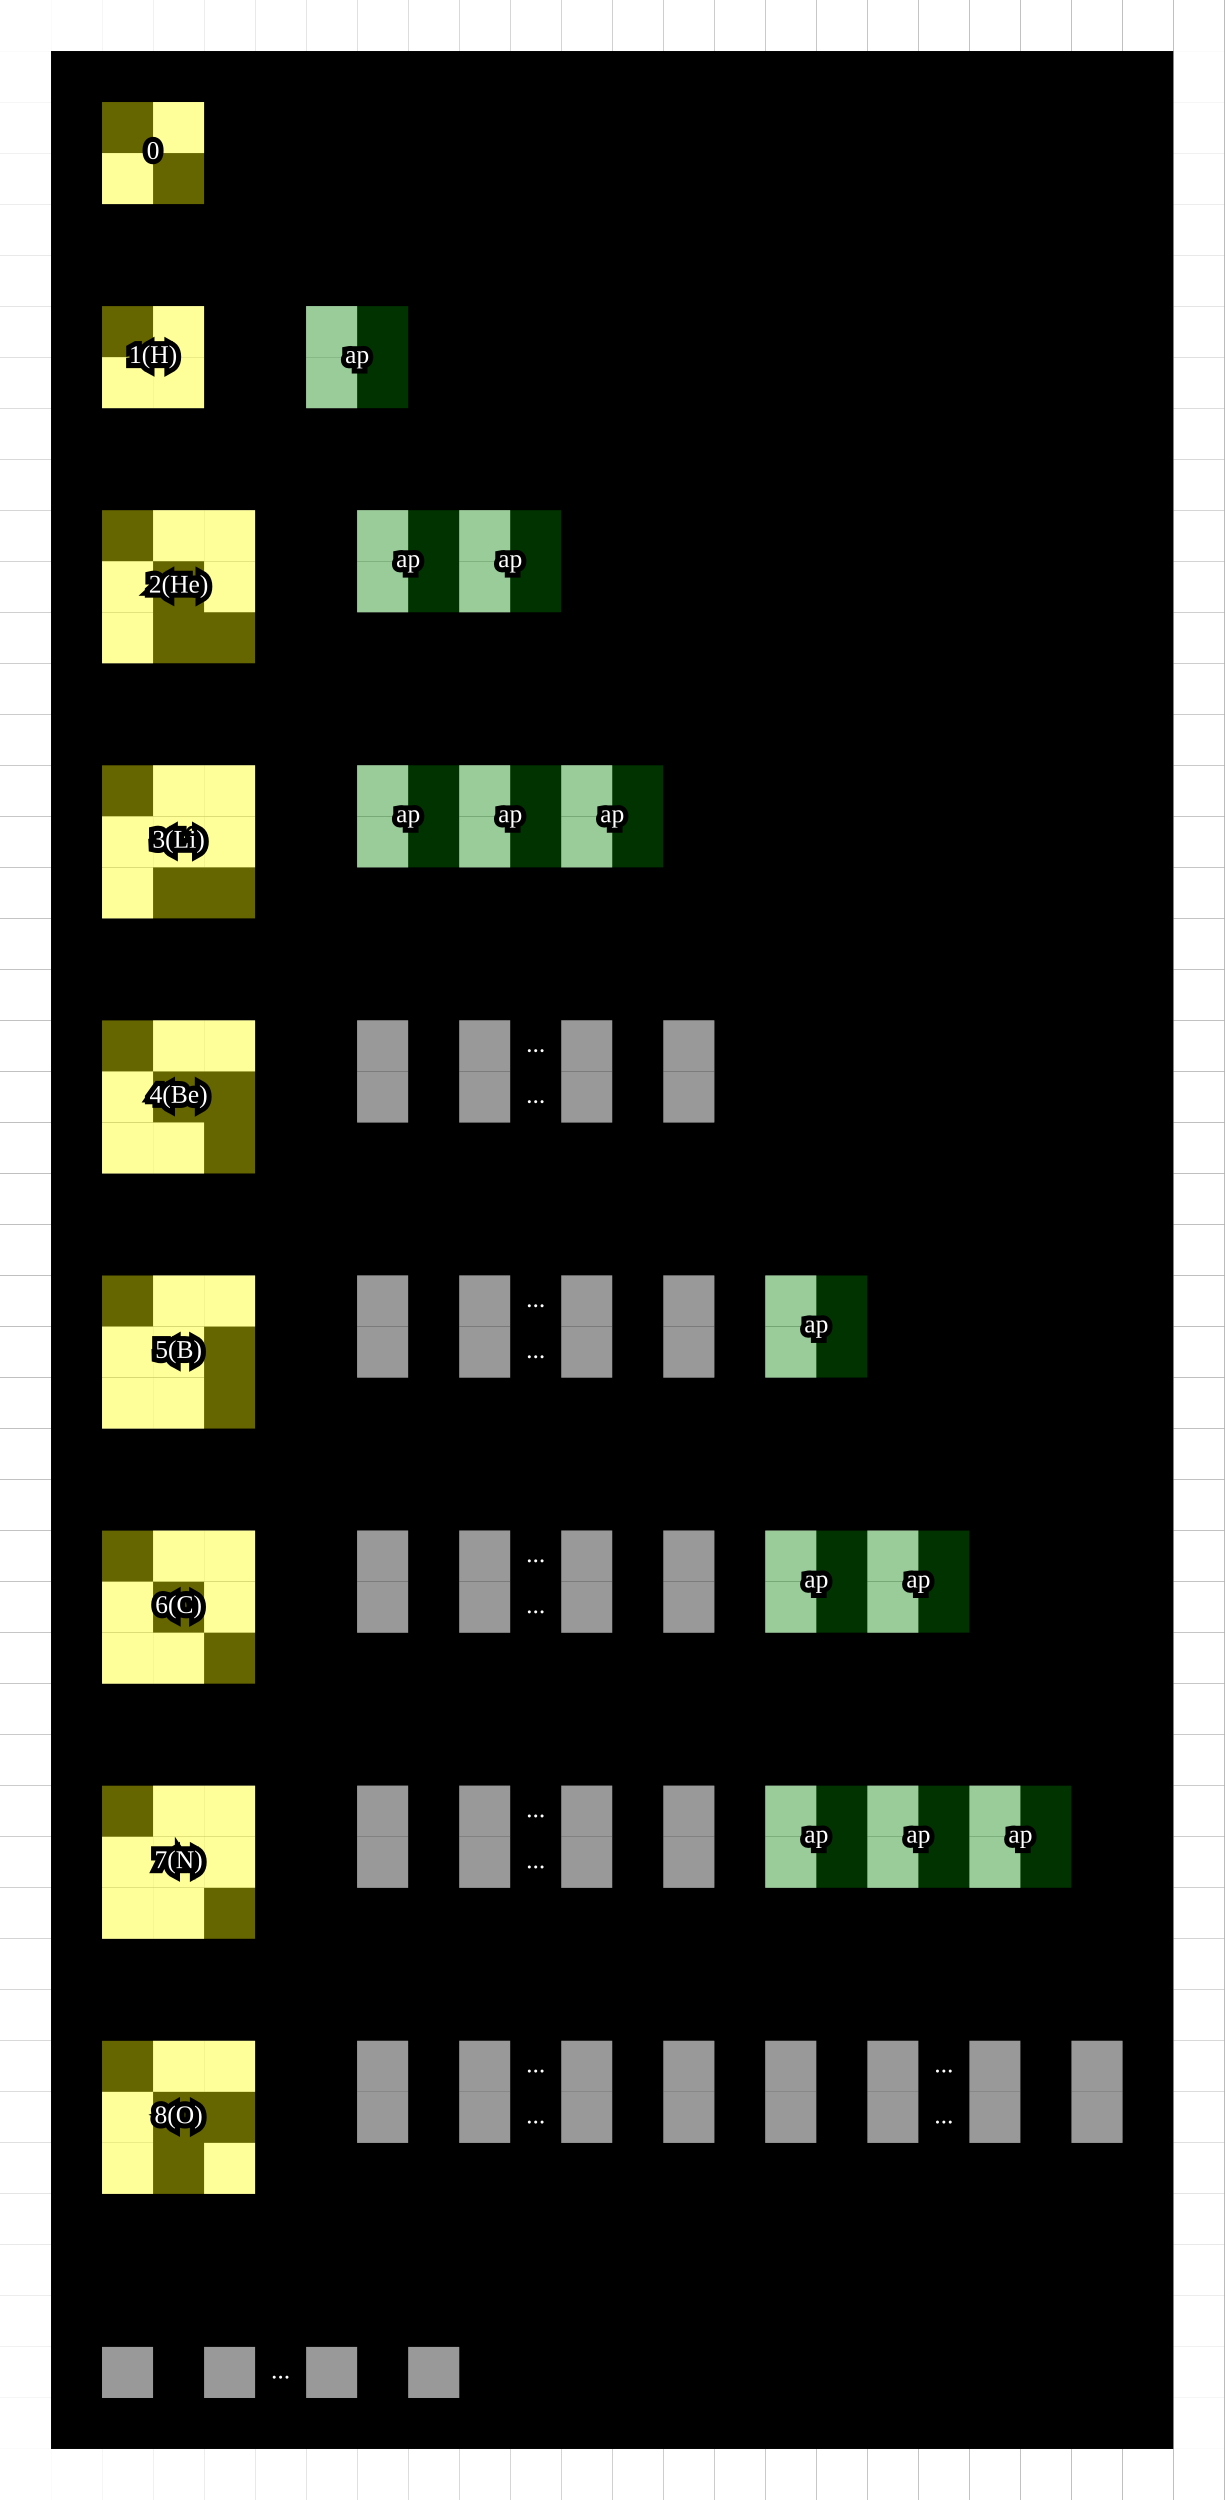
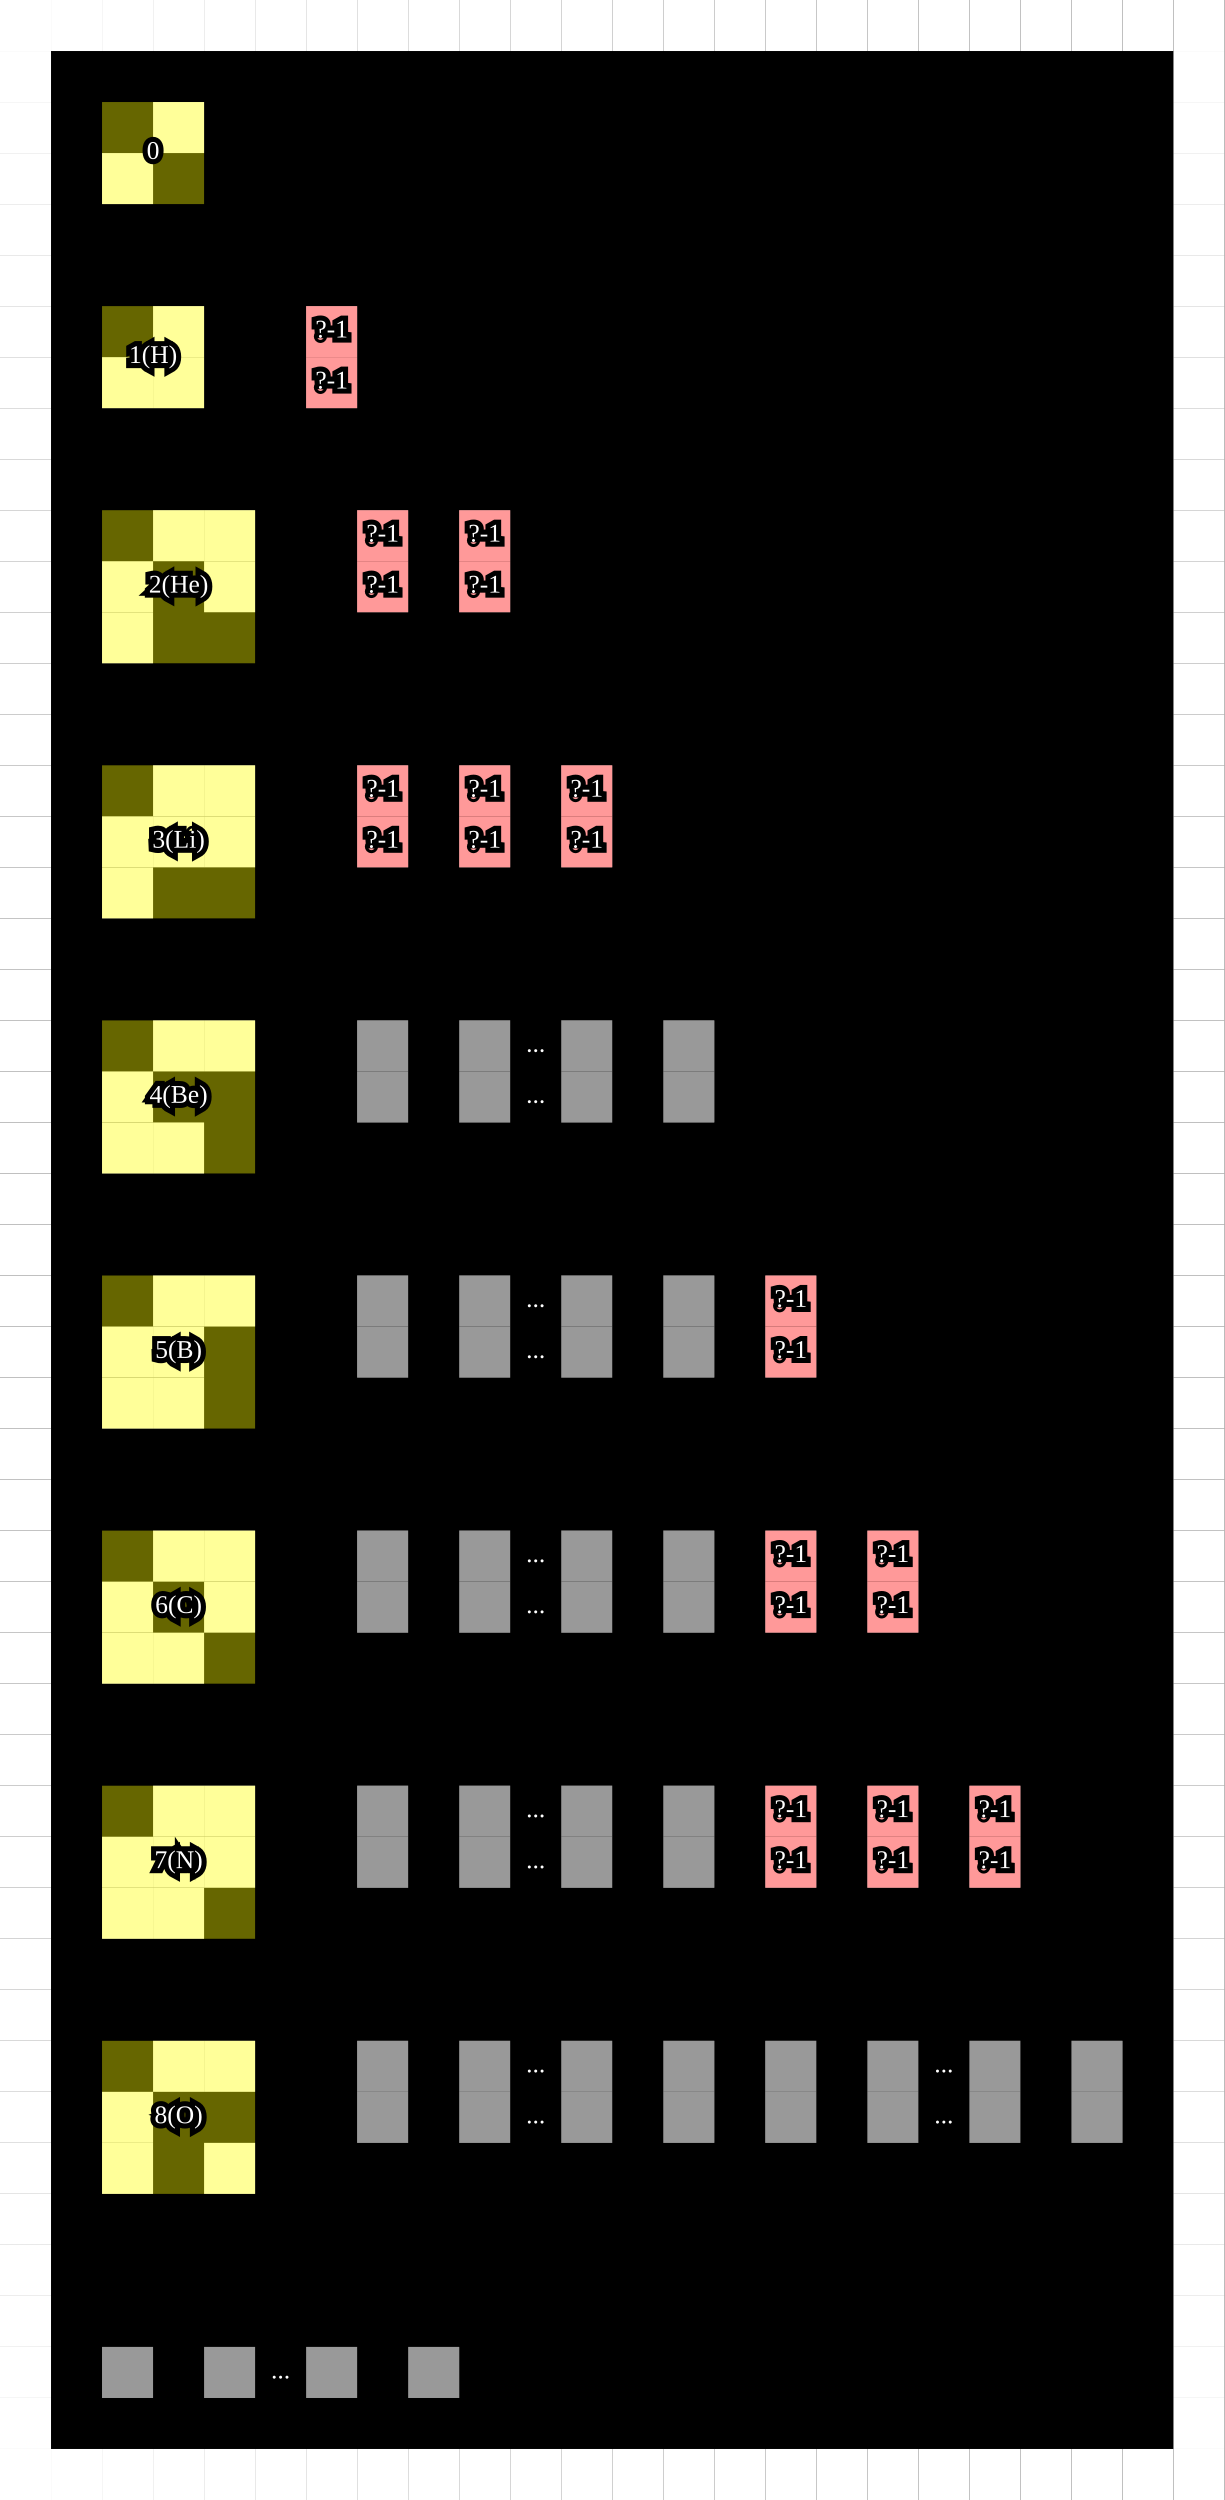
<svg xmlns="http://www.w3.org/2000/svg" height="490" width="240">
  <rect y="0" x="0" height="490" width="240" fill="black" />
  <rect y="0" x="0" height="10" width="10" fill="white" />
  <rect y="0" x="10" height="10" width="10" fill="white" />
  <rect y="0" x="20" height="10" width="10" fill="white" />
  <rect y="0" x="30" height="10" width="10" fill="white" />
  <rect y="0" x="40" height="10" width="10" fill="white" />
  <rect y="0" x="50" height="10" width="10" fill="white" />
  <rect y="0" x="60" height="10" width="10" fill="white" />
  <rect y="0" x="70" height="10" width="10" fill="white" />
  <rect y="0" x="80" height="10" width="10" fill="white" />
  <rect y="0" x="90" height="10" width="10" fill="white" />
  <rect y="0" x="100" height="10" width="10" fill="white" />
  <rect y="0" x="110" height="10" width="10" fill="white" />
  <rect y="0" x="120" height="10" width="10" fill="white" />
  <rect y="0" x="130" height="10" width="10" fill="white" />
  <rect y="0" x="140" height="10" width="10" fill="white" />
  <rect y="0" x="150" height="10" width="10" fill="white" />
  <rect y="0" x="160" height="10" width="10" fill="white" />
  <rect y="0" x="170" height="10" width="10" fill="white" />
  <rect y="0" x="180" height="10" width="10" fill="white" />
  <rect y="0" x="190" height="10" width="10" fill="white" />
  <rect y="0" x="200" height="10" width="10" fill="white" />
  <rect y="0" x="210" height="10" width="10" fill="white" />
  <rect y="0" x="220" height="10" width="10" fill="white" />
  <rect y="0" x="230" height="10" width="10" fill="white" />
  <rect y="10" x="0" height="10" width="10" fill="white" />
  <rect y="10" x="230" height="10" width="10" fill="white" />
  <rect y="20" x="0" height="10" width="10" fill="white" />
  <rect y="20" x="30" height="10" width="10" fill="white" />
  <rect y="20" x="230" height="10" width="10" fill="white" />
  <rect y="30" x="0" height="10" width="10" fill="white" />
  <rect y="30" x="20" height="10" width="10" fill="white" />
  <rect y="30" x="230" height="10" width="10" fill="white" />
  <rect y="40" x="0" height="10" width="10" fill="white" />
  <rect y="40" x="230" height="10" width="10" fill="white" />
  <rect y="50" x="0" height="10" width="10" fill="white" />
  <rect y="50" x="230" height="10" width="10" fill="white" />
  <rect y="60" x="0" height="10" width="10" fill="white" />
  <rect y="60" x="30" height="10" width="10" fill="white" />
  <rect y="60" x="60" height="10" width="10" fill="white" />
  <rect y="60" x="230" height="10" width="10" fill="white" />
  <rect y="70" x="0" height="10" width="10" fill="white" />
  <rect y="70" x="20" height="10" width="10" fill="white" />
  <rect y="70" x="30" height="10" width="10" fill="white" />
  <rect y="70" x="60" height="10" width="10" fill="white" />
  <rect y="70" x="230" height="10" width="10" fill="white" />
  <rect y="80" x="0" height="10" width="10" fill="white" />
  <rect y="80" x="230" height="10" width="10" fill="white" />
  <rect y="90" x="0" height="10" width="10" fill="white" />
  <rect y="90" x="230" height="10" width="10" fill="white" />
  <rect y="100" x="0" height="10" width="10" fill="white" />
  <rect y="100" x="30" height="10" width="10" fill="white" />
  <rect y="100" x="40" height="10" width="10" fill="white" />
  <rect y="100" x="70" height="10" width="10" fill="white" />
  <rect y="100" x="90" height="10" width="10" fill="white" />
  <rect y="100" x="230" height="10" width="10" fill="white" />
  <rect y="110" x="0" height="10" width="10" fill="white" />
  <rect y="110" x="20" height="10" width="10" fill="white" />
  <rect y="110" x="40" height="10" width="10" fill="white" />
  <rect y="110" x="70" height="10" width="10" fill="white" />
  <rect y="110" x="90" height="10" width="10" fill="white" />
  <rect y="110" x="230" height="10" width="10" fill="white" />
  <rect y="120" x="0" height="10" width="10" fill="white" />
  <rect y="120" x="20" height="10" width="10" fill="white" />
  <rect y="120" x="230" height="10" width="10" fill="white" />
  <rect y="130" x="0" height="10" width="10" fill="white" />
  <rect y="130" x="230" height="10" width="10" fill="white" />
  <rect y="140" x="0" height="10" width="10" fill="white" />
  <rect y="140" x="230" height="10" width="10" fill="white" />
  <rect y="150" x="0" height="10" width="10" fill="white" />
  <rect y="150" x="30" height="10" width="10" fill="white" />
  <rect y="150" x="40" height="10" width="10" fill="white" />
  <rect y="150" x="70" height="10" width="10" fill="white" />
  <rect y="150" x="90" height="10" width="10" fill="white" />
  <rect y="150" x="110" height="10" width="10" fill="white" />
  <rect y="150" x="230" height="10" width="10" fill="white" />
  <rect y="160" x="0" height="10" width="10" fill="white" />
  <rect y="160" x="20" height="10" width="10" fill="white" />
  <rect y="160" x="30" height="10" width="10" fill="white" />
  <rect y="160" x="40" height="10" width="10" fill="white" />
  <rect y="160" x="70" height="10" width="10" fill="white" />
  <rect y="160" x="90" height="10" width="10" fill="white" />
  <rect y="160" x="110" height="10" width="10" fill="white" />
  <rect y="160" x="230" height="10" width="10" fill="white" />
  <rect y="170" x="0" height="10" width="10" fill="white" />
  <rect y="170" x="20" height="10" width="10" fill="white" />
  <rect y="170" x="230" height="10" width="10" fill="white" />
  <rect y="180" x="0" height="10" width="10" fill="white" />
  <rect y="180" x="230" height="10" width="10" fill="white" />
  <rect y="190" x="0" height="10" width="10" fill="white" />
  <rect y="190" x="230" height="10" width="10" fill="white" />
  <rect y="200" x="0" height="10" width="10" fill="white" />
  <rect y="200" x="30" height="10" width="10" fill="white" />
  <rect y="200" x="40" height="10" width="10" fill="white" />
  <rect y="200" x="70" height="10" width="10" fill="white" />
  <rect y="200" x="90" height="10" width="10" fill="white" />
  <rect y="200" x="110" height="10" width="10" fill="white" />
  <rect y="200" x="130" height="10" width="10" fill="white" />
  <rect y="200" x="230" height="10" width="10" fill="white" />
  <rect y="210" x="0" height="10" width="10" fill="white" />
  <rect y="210" x="20" height="10" width="10" fill="white" />
  <rect y="210" x="70" height="10" width="10" fill="white" />
  <rect y="210" x="90" height="10" width="10" fill="white" />
  <rect y="210" x="110" height="10" width="10" fill="white" />
  <rect y="210" x="130" height="10" width="10" fill="white" />
  <rect y="210" x="230" height="10" width="10" fill="white" />
  <rect y="220" x="0" height="10" width="10" fill="white" />
  <rect y="220" x="20" height="10" width="10" fill="white" />
  <rect y="220" x="30" height="10" width="10" fill="white" />
  <rect y="220" x="230" height="10" width="10" fill="white" />
  <rect y="230" x="0" height="10" width="10" fill="white" />
  <rect y="230" x="230" height="10" width="10" fill="white" />
  <rect y="240" x="0" height="10" width="10" fill="white" />
  <rect y="240" x="230" height="10" width="10" fill="white" />
  <rect y="250" x="0" height="10" width="10" fill="white" />
  <rect y="250" x="30" height="10" width="10" fill="white" />
  <rect y="250" x="40" height="10" width="10" fill="white" />
  <rect y="250" x="70" height="10" width="10" fill="white" />
  <rect y="250" x="90" height="10" width="10" fill="white" />
  <rect y="250" x="110" height="10" width="10" fill="white" />
  <rect y="250" x="130" height="10" width="10" fill="white" />
  <rect y="250" x="150" height="10" width="10" fill="white" />
  <rect y="250" x="230" height="10" width="10" fill="white" />
  <rect y="260" x="0" height="10" width="10" fill="white" />
  <rect y="260" x="20" height="10" width="10" fill="white" />
  <rect y="260" x="30" height="10" width="10" fill="white" />
  <rect y="260" x="70" height="10" width="10" fill="white" />
  <rect y="260" x="90" height="10" width="10" fill="white" />
  <rect y="260" x="110" height="10" width="10" fill="white" />
  <rect y="260" x="130" height="10" width="10" fill="white" />
  <rect y="260" x="150" height="10" width="10" fill="white" />
  <rect y="260" x="230" height="10" width="10" fill="white" />
  <rect y="270" x="0" height="10" width="10" fill="white" />
  <rect y="270" x="20" height="10" width="10" fill="white" />
  <rect y="270" x="30" height="10" width="10" fill="white" />
  <rect y="270" x="230" height="10" width="10" fill="white" />
  <rect y="280" x="0" height="10" width="10" fill="white" />
  <rect y="280" x="230" height="10" width="10" fill="white" />
  <rect y="290" x="0" height="10" width="10" fill="white" />
  <rect y="290" x="230" height="10" width="10" fill="white" />
  <rect y="300" x="0" height="10" width="10" fill="white" />
  <rect y="300" x="30" height="10" width="10" fill="white" />
  <rect y="300" x="40" height="10" width="10" fill="white" />
  <rect y="300" x="70" height="10" width="10" fill="white" />
  <rect y="300" x="90" height="10" width="10" fill="white" />
  <rect y="300" x="110" height="10" width="10" fill="white" />
  <rect y="300" x="130" height="10" width="10" fill="white" />
  <rect y="300" x="150" height="10" width="10" fill="white" />
  <rect y="300" x="170" height="10" width="10" fill="white" />
  <rect y="300" x="230" height="10" width="10" fill="white" />
  <rect y="310" x="0" height="10" width="10" fill="white" />
  <rect y="310" x="20" height="10" width="10" fill="white" />
  <rect y="310" x="40" height="10" width="10" fill="white" />
  <rect y="310" x="70" height="10" width="10" fill="white" />
  <rect y="310" x="90" height="10" width="10" fill="white" />
  <rect y="310" x="110" height="10" width="10" fill="white" />
  <rect y="310" x="130" height="10" width="10" fill="white" />
  <rect y="310" x="150" height="10" width="10" fill="white" />
  <rect y="310" x="170" height="10" width="10" fill="white" />
  <rect y="310" x="230" height="10" width="10" fill="white" />
  <rect y="320" x="0" height="10" width="10" fill="white" />
  <rect y="320" x="20" height="10" width="10" fill="white" />
  <rect y="320" x="30" height="10" width="10" fill="white" />
  <rect y="320" x="230" height="10" width="10" fill="white" />
  <rect y="330" x="0" height="10" width="10" fill="white" />
  <rect y="330" x="230" height="10" width="10" fill="white" />
  <rect y="340" x="0" height="10" width="10" fill="white" />
  <rect y="340" x="230" height="10" width="10" fill="white" />
  <rect y="350" x="0" height="10" width="10" fill="white" />
  <rect y="350" x="30" height="10" width="10" fill="white" />
  <rect y="350" x="40" height="10" width="10" fill="white" />
  <rect y="350" x="70" height="10" width="10" fill="white" />
  <rect y="350" x="90" height="10" width="10" fill="white" />
  <rect y="350" x="110" height="10" width="10" fill="white" />
  <rect y="350" x="130" height="10" width="10" fill="white" />
  <rect y="350" x="150" height="10" width="10" fill="white" />
  <rect y="350" x="170" height="10" width="10" fill="white" />
  <rect y="350" x="190" height="10" width="10" fill="white" />
  <rect y="350" x="230" height="10" width="10" fill="white" />
  <rect y="360" x="0" height="10" width="10" fill="white" />
  <rect y="360" x="20" height="10" width="10" fill="white" />
  <rect y="360" x="30" height="10" width="10" fill="white" />
  <rect y="360" x="40" height="10" width="10" fill="white" />
  <rect y="360" x="70" height="10" width="10" fill="white" />
  <rect y="360" x="90" height="10" width="10" fill="white" />
  <rect y="360" x="110" height="10" width="10" fill="white" />
  <rect y="360" x="130" height="10" width="10" fill="white" />
  <rect y="360" x="150" height="10" width="10" fill="white" />
  <rect y="360" x="170" height="10" width="10" fill="white" />
  <rect y="360" x="190" height="10" width="10" fill="white" />
  <rect y="360" x="230" height="10" width="10" fill="white" />
  <rect y="370" x="0" height="10" width="10" fill="white" />
  <rect y="370" x="20" height="10" width="10" fill="white" />
  <rect y="370" x="30" height="10" width="10" fill="white" />
  <rect y="370" x="230" height="10" width="10" fill="white" />
  <rect y="380" x="0" height="10" width="10" fill="white" />
  <rect y="380" x="230" height="10" width="10" fill="white" />
  <rect y="390" x="0" height="10" width="10" fill="white" />
  <rect y="390" x="230" height="10" width="10" fill="white" />
  <rect y="400" x="0" height="10" width="10" fill="white" />
  <rect y="400" x="30" height="10" width="10" fill="white" />
  <rect y="400" x="40" height="10" width="10" fill="white" />
  <rect y="400" x="70" height="10" width="10" fill="white" />
  <rect y="400" x="90" height="10" width="10" fill="white" />
  <rect y="400" x="110" height="10" width="10" fill="white" />
  <rect y="400" x="130" height="10" width="10" fill="white" />
  <rect y="400" x="150" height="10" width="10" fill="white" />
  <rect y="400" x="170" height="10" width="10" fill="white" />
  <rect y="400" x="190" height="10" width="10" fill="white" />
  <rect y="400" x="210" height="10" width="10" fill="white" />
  <rect y="400" x="230" height="10" width="10" fill="white" />
  <rect y="410" x="0" height="10" width="10" fill="white" />
  <rect y="410" x="20" height="10" width="10" fill="white" />
  <rect y="410" x="70" height="10" width="10" fill="white" />
  <rect y="410" x="90" height="10" width="10" fill="white" />
  <rect y="410" x="110" height="10" width="10" fill="white" />
  <rect y="410" x="130" height="10" width="10" fill="white" />
  <rect y="410" x="150" height="10" width="10" fill="white" />
  <rect y="410" x="170" height="10" width="10" fill="white" />
  <rect y="410" x="190" height="10" width="10" fill="white" />
  <rect y="410" x="210" height="10" width="10" fill="white" />
  <rect y="410" x="230" height="10" width="10" fill="white" />
  <rect y="420" x="0" height="10" width="10" fill="white" />
  <rect y="420" x="20" height="10" width="10" fill="white" />
  <rect y="420" x="40" height="10" width="10" fill="white" />
  <rect y="420" x="230" height="10" width="10" fill="white" />
  <rect y="430" x="0" height="10" width="10" fill="white" />
  <rect y="430" x="230" height="10" width="10" fill="white" />
  <rect y="440" x="0" height="10" width="10" fill="white" />
  <rect y="440" x="230" height="10" width="10" fill="white" />
  <rect y="450" x="0" height="10" width="10" fill="white" />
  <rect y="450" x="230" height="10" width="10" fill="white" />
  <rect y="460" x="0" height="10" width="10" fill="white" />
  <rect y="460" x="20" height="10" width="10" fill="white" />
  <rect y="460" x="40" height="10" width="10" fill="white" />
  <rect y="460" x="60" height="10" width="10" fill="white" />
  <rect y="460" x="80" height="10" width="10" fill="white" />
  <rect y="460" x="230" height="10" width="10" fill="white" />
  <rect y="470" x="0" height="10" width="10" fill="white" />
  <rect y="470" x="230" height="10" width="10" fill="white" />
  <rect y="480" x="0" height="10" width="10" fill="white" />
  <rect y="480" x="10" height="10" width="10" fill="white" />
  <rect y="480" x="20" height="10" width="10" fill="white" />
  <rect y="480" x="30" height="10" width="10" fill="white" />
  <rect y="480" x="40" height="10" width="10" fill="white" />
  <rect y="480" x="50" height="10" width="10" fill="white" />
  <rect y="480" x="60" height="10" width="10" fill="white" />
  <rect y="480" x="70" height="10" width="10" fill="white" />
  <rect y="480" x="80" height="10" width="10" fill="white" />
  <rect y="480" x="90" height="10" width="10" fill="white" />
  <rect y="480" x="100" height="10" width="10" fill="white" />
  <rect y="480" x="110" height="10" width="10" fill="white" />
  <rect y="480" x="120" height="10" width="10" fill="white" />
  <rect y="480" x="130" height="10" width="10" fill="white" />
  <rect y="480" x="140" height="10" width="10" fill="white" />
  <rect y="480" x="150" height="10" width="10" fill="white" />
  <rect y="480" x="160" height="10" width="10" fill="white" />
  <rect y="480" x="170" height="10" width="10" fill="white" />
  <rect y="480" x="180" height="10" width="10" fill="white" />
  <rect y="480" x="190" height="10" width="10" fill="white" />
  <rect y="480" x="200" height="10" width="10" fill="white" />
  <rect y="480" x="210" height="10" width="10" fill="white" />
  <rect y="480" x="220" height="10" width="10" fill="white" />
  <rect y="480" x="230" height="10" width="10" fill="white" />
  <rect y="20" x="20" height="20" width="20" fill="yellow" fill-opacity="0.4" />
  <text y="30" x="30" dominant-baseline="middle" text-anchor="middle" fill="white" style="paint-order: stroke; fill: white; stroke: black; stroke-width: 2px; font-size: 5px">0</text>
  <rect y="60" x="20" height="20" width="20" fill="yellow" fill-opacity="0.4" />
  <text y="70" x="30" dominant-baseline="middle" text-anchor="middle" fill="white" style="paint-order: stroke; fill: white; stroke: black; stroke-width: 2px; font-size: 5px">1(H)</text>
-   <rect y="60" x="60" height="20" width="20" fill="green" fill-opacity="0.4" />
-   <text y="70" x="70" dominant-baseline="middle" text-anchor="middle" fill="white" style="paint-order: stroke; fill: white; stroke: black; stroke-width: 2px; font-size: 5px">ap</text>
+   <rect y="60" x="60" height="10" width="10" fill="red" fill-opacity="0.4" />
+   <text y="65" x="65" dominant-baseline="middle" text-anchor="middle" fill="white" style="paint-order: stroke; fill: white; stroke: black; stroke-width: 2px; font-size: 5px">?-1</text>
+   <rect y="70" x="60" height="10" width="10" fill="red" fill-opacity="0.4" />
+   <text y="75" x="65" dominant-baseline="middle" text-anchor="middle" fill="white" style="paint-order: stroke; fill: white; stroke: black; stroke-width: 2px; font-size: 5px">?-1</text>
  <rect y="100" x="20" height="30" width="30" fill="yellow" fill-opacity="0.4" />
  <text y="115" x="35" dominant-baseline="middle" text-anchor="middle" fill="white" style="paint-order: stroke; fill: white; stroke: black; stroke-width: 2px; font-size: 5px">2(He)</text>
-   <rect y="100" x="70" height="20" width="20" fill="green" fill-opacity="0.4" />
-   <text y="110" x="80" dominant-baseline="middle" text-anchor="middle" fill="white" style="paint-order: stroke; fill: white; stroke: black; stroke-width: 2px; font-size: 5px">ap</text>
-   <rect y="100" x="90" height="20" width="20" fill="green" fill-opacity="0.4" />
-   <text y="110" x="100" dominant-baseline="middle" text-anchor="middle" fill="white" style="paint-order: stroke; fill: white; stroke: black; stroke-width: 2px; font-size: 5px">ap</text>
+   <rect y="100" x="70" height="10" width="10" fill="red" fill-opacity="0.4" />
+   <text y="105" x="75" dominant-baseline="middle" text-anchor="middle" fill="white" style="paint-order: stroke; fill: white; stroke: black; stroke-width: 2px; font-size: 5px">?-1</text>
+   <rect y="100" x="90" height="10" width="10" fill="red" fill-opacity="0.4" />
+   <text y="105" x="95" dominant-baseline="middle" text-anchor="middle" fill="white" style="paint-order: stroke; fill: white; stroke: black; stroke-width: 2px; font-size: 5px">?-1</text>
+   <rect y="110" x="70" height="10" width="10" fill="red" fill-opacity="0.4" />
+   <text y="115" x="75" dominant-baseline="middle" text-anchor="middle" fill="white" style="paint-order: stroke; fill: white; stroke: black; stroke-width: 2px; font-size: 5px">?-1</text>
+   <rect y="110" x="90" height="10" width="10" fill="red" fill-opacity="0.4" />
+   <text y="115" x="95" dominant-baseline="middle" text-anchor="middle" fill="white" style="paint-order: stroke; fill: white; stroke: black; stroke-width: 2px; font-size: 5px">?-1</text>
  <rect y="150" x="20" height="30" width="30" fill="yellow" fill-opacity="0.4" />
  <text y="165" x="35" dominant-baseline="middle" text-anchor="middle" fill="white" style="paint-order: stroke; fill: white; stroke: black; stroke-width: 2px; font-size: 5px">3(Li)</text>
-   <rect y="150" x="70" height="20" width="20" fill="green" fill-opacity="0.4" />
-   <text y="160" x="80" dominant-baseline="middle" text-anchor="middle" fill="white" style="paint-order: stroke; fill: white; stroke: black; stroke-width: 2px; font-size: 5px">ap</text>
-   <rect y="150" x="90" height="20" width="20" fill="green" fill-opacity="0.4" />
-   <text y="160" x="100" dominant-baseline="middle" text-anchor="middle" fill="white" style="paint-order: stroke; fill: white; stroke: black; stroke-width: 2px; font-size: 5px">ap</text>
-   <rect y="150" x="110" height="20" width="20" fill="green" fill-opacity="0.4" />
-   <text y="160" x="120" dominant-baseline="middle" text-anchor="middle" fill="white" style="paint-order: stroke; fill: white; stroke: black; stroke-width: 2px; font-size: 5px">ap</text>
+   <rect y="150" x="70" height="10" width="10" fill="red" fill-opacity="0.4" />
+   <text y="155" x="75" dominant-baseline="middle" text-anchor="middle" fill="white" style="paint-order: stroke; fill: white; stroke: black; stroke-width: 2px; font-size: 5px">?-1</text>
+   <rect y="150" x="90" height="10" width="10" fill="red" fill-opacity="0.4" />
+   <text y="155" x="95" dominant-baseline="middle" text-anchor="middle" fill="white" style="paint-order: stroke; fill: white; stroke: black; stroke-width: 2px; font-size: 5px">?-1</text>
+   <rect y="150" x="110" height="10" width="10" fill="red" fill-opacity="0.4" />
+   <text y="155" x="115" dominant-baseline="middle" text-anchor="middle" fill="white" style="paint-order: stroke; fill: white; stroke: black; stroke-width: 2px; font-size: 5px">?-1</text>
+   <rect y="160" x="70" height="10" width="10" fill="red" fill-opacity="0.4" />
+   <text y="165" x="75" dominant-baseline="middle" text-anchor="middle" fill="white" style="paint-order: stroke; fill: white; stroke: black; stroke-width: 2px; font-size: 5px">?-1</text>
+   <rect y="160" x="90" height="10" width="10" fill="red" fill-opacity="0.4" />
+   <text y="165" x="95" dominant-baseline="middle" text-anchor="middle" fill="white" style="paint-order: stroke; fill: white; stroke: black; stroke-width: 2px; font-size: 5px">?-1</text>
+   <rect y="160" x="110" height="10" width="10" fill="red" fill-opacity="0.4" />
+   <text y="165" x="115" dominant-baseline="middle" text-anchor="middle" fill="white" style="paint-order: stroke; fill: white; stroke: black; stroke-width: 2px; font-size: 5px">?-1</text>
  <rect y="200" x="20" height="30" width="30" fill="yellow" fill-opacity="0.4" />
  <text y="215" x="35" dominant-baseline="middle" text-anchor="middle" fill="white" style="paint-order: stroke; fill: white; stroke: black; stroke-width: 2px; font-size: 5px">4(Be)</text>
  <rect y="200" x="70" height="10" width="70" fill="black" fill-opacity="0.4" />
  <text y="205" x="105" dominant-baseline="middle" text-anchor="middle" fill="white" style="paint-order: stroke; fill: white; stroke: black; stroke-width: 2px; font-size: 5px">...</text>
  <rect y="210" x="70" height="10" width="70" fill="black" fill-opacity="0.4" />
  <text y="215" x="105" dominant-baseline="middle" text-anchor="middle" fill="white" style="paint-order: stroke; fill: white; stroke: black; stroke-width: 2px; font-size: 5px">...</text>
  <rect y="250" x="20" height="30" width="30" fill="yellow" fill-opacity="0.4" />
  <text y="265" x="35" dominant-baseline="middle" text-anchor="middle" fill="white" style="paint-order: stroke; fill: white; stroke: black; stroke-width: 2px; font-size: 5px">5(B)</text>
  <rect y="250" x="70" height="10" width="70" fill="black" fill-opacity="0.4" />
  <text y="255" x="105" dominant-baseline="middle" text-anchor="middle" fill="white" style="paint-order: stroke; fill: white; stroke: black; stroke-width: 2px; font-size: 5px">...</text>
-   <rect y="250" x="150" height="20" width="20" fill="green" fill-opacity="0.4" />
-   <text y="260" x="160" dominant-baseline="middle" text-anchor="middle" fill="white" style="paint-order: stroke; fill: white; stroke: black; stroke-width: 2px; font-size: 5px">ap</text>
+   <rect y="250" x="150" height="10" width="10" fill="red" fill-opacity="0.4" />
+   <text y="255" x="155" dominant-baseline="middle" text-anchor="middle" fill="white" style="paint-order: stroke; fill: white; stroke: black; stroke-width: 2px; font-size: 5px">?-1</text>
  <rect y="260" x="70" height="10" width="70" fill="black" fill-opacity="0.4" />
  <text y="265" x="105" dominant-baseline="middle" text-anchor="middle" fill="white" style="paint-order: stroke; fill: white; stroke: black; stroke-width: 2px; font-size: 5px">...</text>
+   <rect y="260" x="150" height="10" width="10" fill="red" fill-opacity="0.4" />
+   <text y="265" x="155" dominant-baseline="middle" text-anchor="middle" fill="white" style="paint-order: stroke; fill: white; stroke: black; stroke-width: 2px; font-size: 5px">?-1</text>
  <rect y="300" x="20" height="30" width="30" fill="yellow" fill-opacity="0.4" />
  <text y="315" x="35" dominant-baseline="middle" text-anchor="middle" fill="white" style="paint-order: stroke; fill: white; stroke: black; stroke-width: 2px; font-size: 5px">6(C)</text>
  <rect y="300" x="70" height="10" width="70" fill="black" fill-opacity="0.4" />
  <text y="305" x="105" dominant-baseline="middle" text-anchor="middle" fill="white" style="paint-order: stroke; fill: white; stroke: black; stroke-width: 2px; font-size: 5px">...</text>
-   <rect y="300" x="150" height="20" width="20" fill="green" fill-opacity="0.4" />
-   <text y="310" x="160" dominant-baseline="middle" text-anchor="middle" fill="white" style="paint-order: stroke; fill: white; stroke: black; stroke-width: 2px; font-size: 5px">ap</text>
-   <rect y="300" x="170" height="20" width="20" fill="green" fill-opacity="0.4" />
-   <text y="310" x="180" dominant-baseline="middle" text-anchor="middle" fill="white" style="paint-order: stroke; fill: white; stroke: black; stroke-width: 2px; font-size: 5px">ap</text>
+   <rect y="300" x="150" height="10" width="10" fill="red" fill-opacity="0.4" />
+   <text y="305" x="155" dominant-baseline="middle" text-anchor="middle" fill="white" style="paint-order: stroke; fill: white; stroke: black; stroke-width: 2px; font-size: 5px">?-1</text>
+   <rect y="300" x="170" height="10" width="10" fill="red" fill-opacity="0.4" />
+   <text y="305" x="175" dominant-baseline="middle" text-anchor="middle" fill="white" style="paint-order: stroke; fill: white; stroke: black; stroke-width: 2px; font-size: 5px">?-1</text>
  <rect y="310" x="70" height="10" width="70" fill="black" fill-opacity="0.4" />
  <text y="315" x="105" dominant-baseline="middle" text-anchor="middle" fill="white" style="paint-order: stroke; fill: white; stroke: black; stroke-width: 2px; font-size: 5px">...</text>
+   <rect y="310" x="150" height="10" width="10" fill="red" fill-opacity="0.4" />
+   <text y="315" x="155" dominant-baseline="middle" text-anchor="middle" fill="white" style="paint-order: stroke; fill: white; stroke: black; stroke-width: 2px; font-size: 5px">?-1</text>
+   <rect y="310" x="170" height="10" width="10" fill="red" fill-opacity="0.4" />
+   <text y="315" x="175" dominant-baseline="middle" text-anchor="middle" fill="white" style="paint-order: stroke; fill: white; stroke: black; stroke-width: 2px; font-size: 5px">?-1</text>
  <rect y="350" x="20" height="30" width="30" fill="yellow" fill-opacity="0.4" />
  <text y="365" x="35" dominant-baseline="middle" text-anchor="middle" fill="white" style="paint-order: stroke; fill: white; stroke: black; stroke-width: 2px; font-size: 5px">7(N)</text>
  <rect y="350" x="70" height="10" width="70" fill="black" fill-opacity="0.4" />
  <text y="355" x="105" dominant-baseline="middle" text-anchor="middle" fill="white" style="paint-order: stroke; fill: white; stroke: black; stroke-width: 2px; font-size: 5px">...</text>
-   <rect y="350" x="150" height="20" width="20" fill="green" fill-opacity="0.4" />
-   <text y="360" x="160" dominant-baseline="middle" text-anchor="middle" fill="white" style="paint-order: stroke; fill: white; stroke: black; stroke-width: 2px; font-size: 5px">ap</text>
-   <rect y="350" x="170" height="20" width="20" fill="green" fill-opacity="0.4" />
-   <text y="360" x="180" dominant-baseline="middle" text-anchor="middle" fill="white" style="paint-order: stroke; fill: white; stroke: black; stroke-width: 2px; font-size: 5px">ap</text>
-   <rect y="350" x="190" height="20" width="20" fill="green" fill-opacity="0.4" />
-   <text y="360" x="200" dominant-baseline="middle" text-anchor="middle" fill="white" style="paint-order: stroke; fill: white; stroke: black; stroke-width: 2px; font-size: 5px">ap</text>
+   <rect y="350" x="150" height="10" width="10" fill="red" fill-opacity="0.4" />
+   <text y="355" x="155" dominant-baseline="middle" text-anchor="middle" fill="white" style="paint-order: stroke; fill: white; stroke: black; stroke-width: 2px; font-size: 5px">?-1</text>
+   <rect y="350" x="170" height="10" width="10" fill="red" fill-opacity="0.4" />
+   <text y="355" x="175" dominant-baseline="middle" text-anchor="middle" fill="white" style="paint-order: stroke; fill: white; stroke: black; stroke-width: 2px; font-size: 5px">?-1</text>
+   <rect y="350" x="190" height="10" width="10" fill="red" fill-opacity="0.4" />
+   <text y="355" x="195" dominant-baseline="middle" text-anchor="middle" fill="white" style="paint-order: stroke; fill: white; stroke: black; stroke-width: 2px; font-size: 5px">?-1</text>
  <rect y="360" x="70" height="10" width="70" fill="black" fill-opacity="0.4" />
  <text y="365" x="105" dominant-baseline="middle" text-anchor="middle" fill="white" style="paint-order: stroke; fill: white; stroke: black; stroke-width: 2px; font-size: 5px">...</text>
+   <rect y="360" x="150" height="10" width="10" fill="red" fill-opacity="0.4" />
+   <text y="365" x="155" dominant-baseline="middle" text-anchor="middle" fill="white" style="paint-order: stroke; fill: white; stroke: black; stroke-width: 2px; font-size: 5px">?-1</text>
+   <rect y="360" x="170" height="10" width="10" fill="red" fill-opacity="0.4" />
+   <text y="365" x="175" dominant-baseline="middle" text-anchor="middle" fill="white" style="paint-order: stroke; fill: white; stroke: black; stroke-width: 2px; font-size: 5px">?-1</text>
+   <rect y="360" x="190" height="10" width="10" fill="red" fill-opacity="0.4" />
+   <text y="365" x="195" dominant-baseline="middle" text-anchor="middle" fill="white" style="paint-order: stroke; fill: white; stroke: black; stroke-width: 2px; font-size: 5px">?-1</text>
  <rect y="400" x="20" height="30" width="30" fill="yellow" fill-opacity="0.4" />
  <text y="415" x="35" dominant-baseline="middle" text-anchor="middle" fill="white" style="paint-order: stroke; fill: white; stroke: black; stroke-width: 2px; font-size: 5px">8(O)</text>
  <rect y="400" x="70" height="10" width="70" fill="black" fill-opacity="0.4" />
  <text y="405" x="105" dominant-baseline="middle" text-anchor="middle" fill="white" style="paint-order: stroke; fill: white; stroke: black; stroke-width: 2px; font-size: 5px">...</text>
  <rect y="400" x="150" height="10" width="70" fill="black" fill-opacity="0.4" />
  <text y="405" x="185" dominant-baseline="middle" text-anchor="middle" fill="white" style="paint-order: stroke; fill: white; stroke: black; stroke-width: 2px; font-size: 5px">...</text>
  <rect y="410" x="70" height="10" width="70" fill="black" fill-opacity="0.4" />
  <text y="415" x="105" dominant-baseline="middle" text-anchor="middle" fill="white" style="paint-order: stroke; fill: white; stroke: black; stroke-width: 2px; font-size: 5px">...</text>
  <rect y="410" x="150" height="10" width="70" fill="black" fill-opacity="0.4" />
  <text y="415" x="185" dominant-baseline="middle" text-anchor="middle" fill="white" style="paint-order: stroke; fill: white; stroke: black; stroke-width: 2px; font-size: 5px">...</text>
  <rect y="460" x="20" height="10" width="70" fill="black" fill-opacity="0.4" />
  <text y="465" x="55" dominant-baseline="middle" text-anchor="middle" fill="white" style="paint-order: stroke; fill: white; stroke: black; stroke-width: 2px; font-size: 5px">...</text>
</svg>
